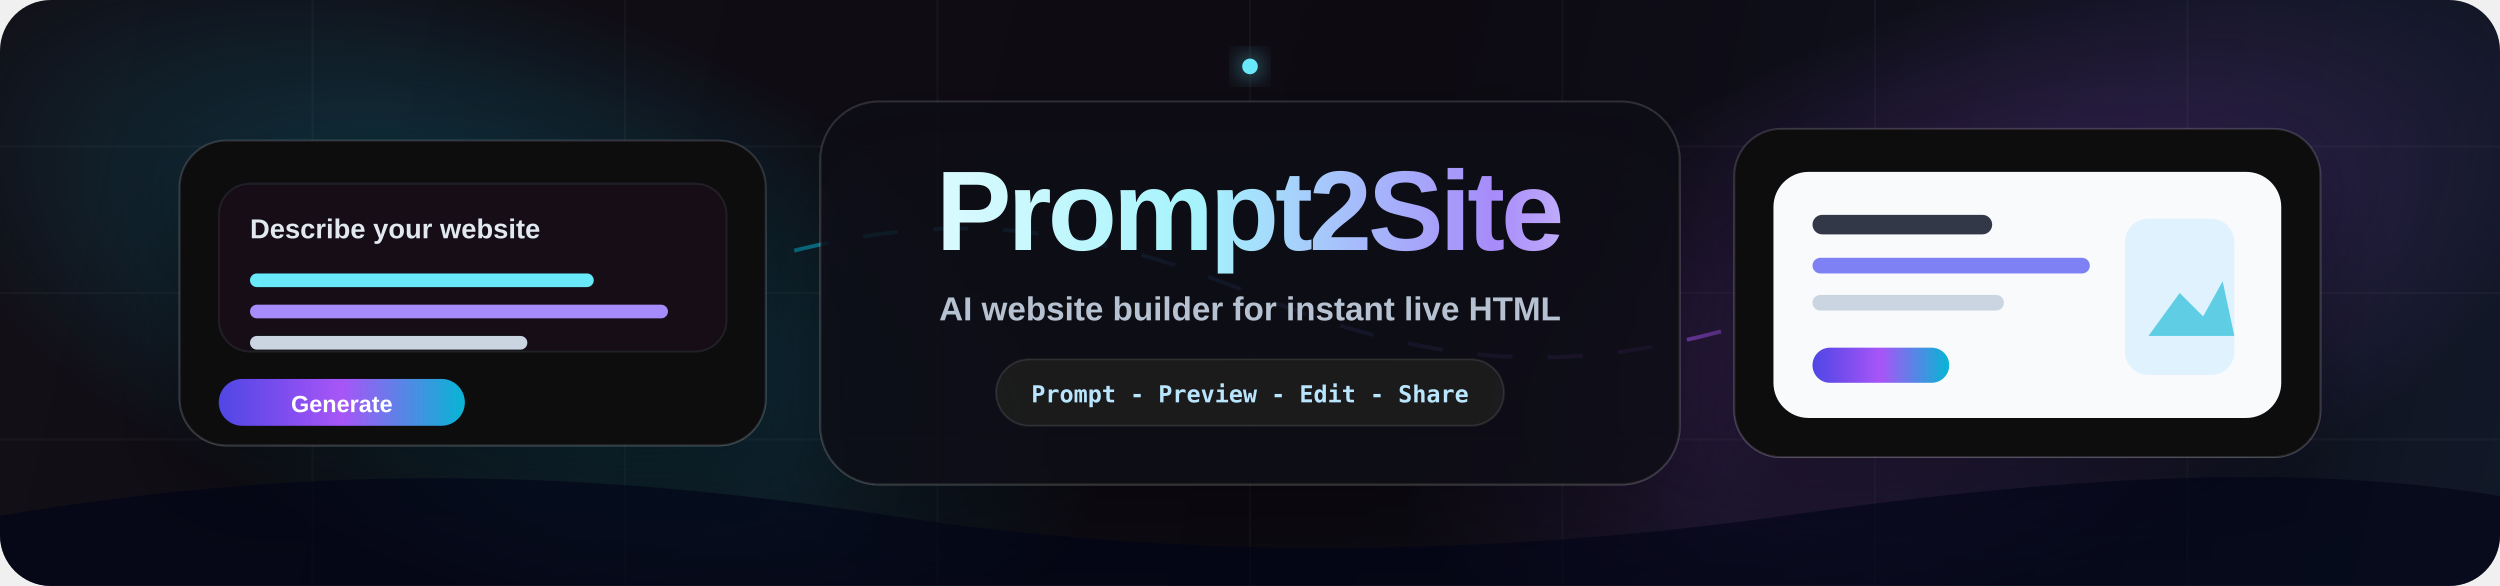
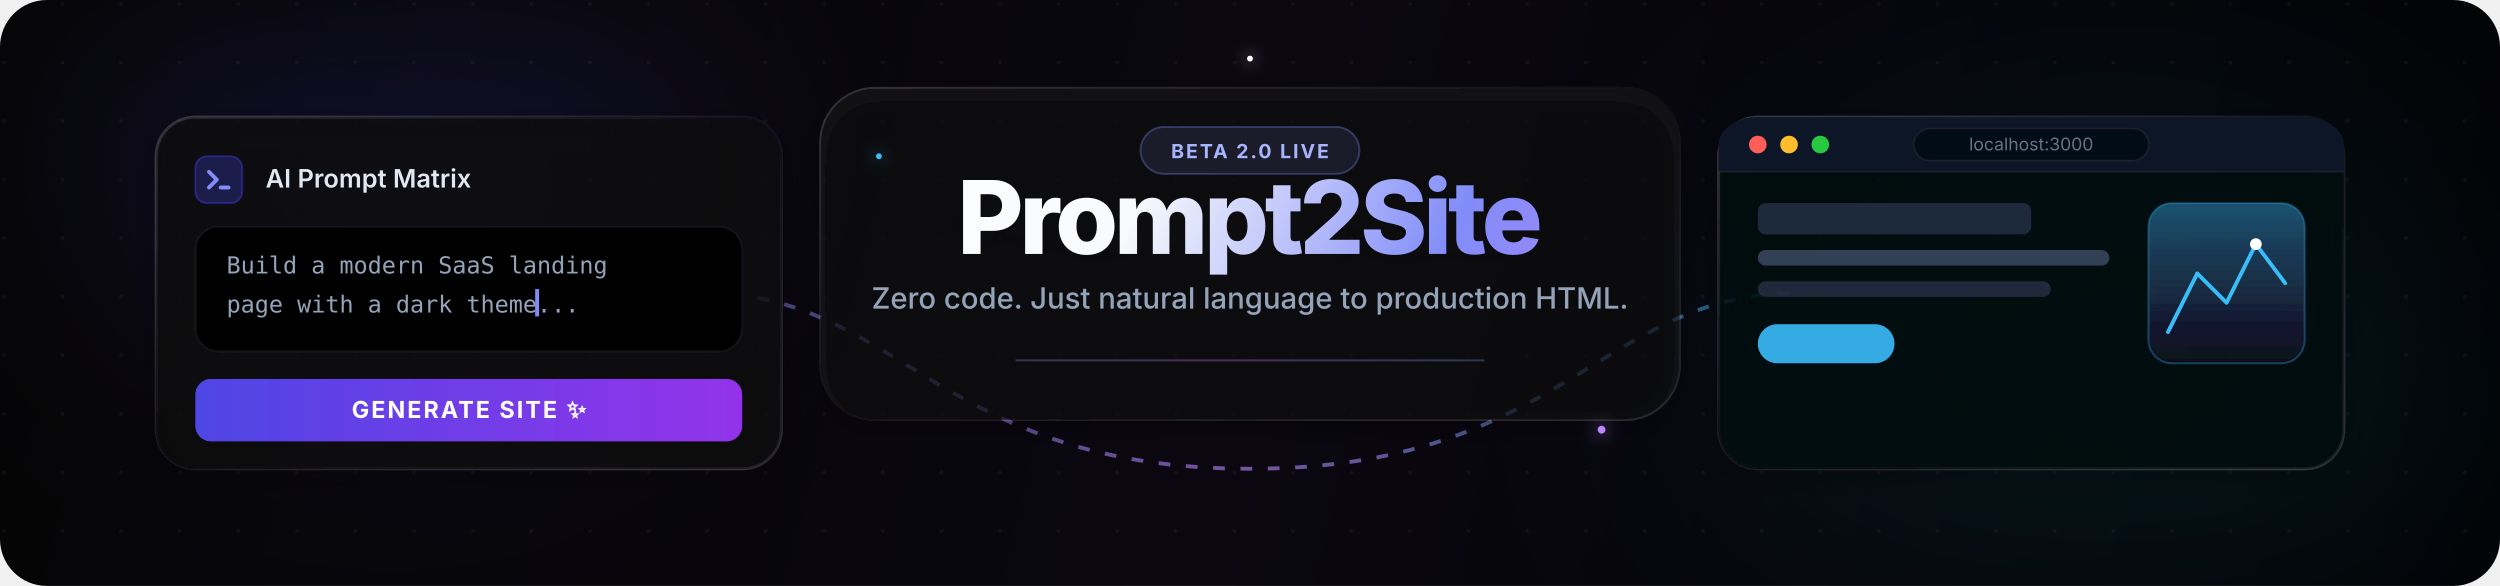
<svg xmlns="http://www.w3.org/2000/svg" width="1280" height="300" viewBox="0 0 1280 300" fill="none">
  <defs>
-     <linearGradient id="bg" x1="0" y1="0" x2="1280" y2="300" gradientUnits="userSpaceOnUse">
-       <stop offset="0" stop-color="#120F17" />
-       <stop offset="0.55" stop-color="#0D0A12" />
-       <stop offset="1" stop-color="#111827" />
+     <linearGradient id="bgBase" x1="0" y1="0" x2="1280" y2="300" gradientUnits="userSpaceOnUse">
+       <stop offset="0" stop-color="#050505" />
+       <stop offset="0.5" stop-color="#0A0710" />
+       <stop offset="1" stop-color="#020204" />
    </linearGradient>
-     <linearGradient id="brand" x1="390" y1="0" x2="890" y2="0" gradientUnits="userSpaceOnUse">
+     <linearGradient id="textShine" x1="400" y1="0" x2="880" y2="200" gradientUnits="userSpaceOnUse">
      <stop offset="0" stop-color="#FFFFFF" />
-       <stop offset="0.45" stop-color="#A5F3FC" />
-       <stop offset="0.75" stop-color="#A78BFA" />
-       <stop offset="1" stop-color="#FFFFFF" />
+       <stop offset="0.4" stop-color="#F8FAFC" />
+       <stop offset="0.7" stop-color="#818CF8" />
+       <stop offset="1" stop-color="#C084FC" />
    </linearGradient>
-     <linearGradient id="accent" x1="0" y1="0" x2="1" y2="0">
+     <linearGradient id="glassBorder" x1="0" y1="0" x2="100%" y2="100%">
+       <stop offset="0" stop-color="#FFFFFF" stop-opacity="0.15" />
+       <stop offset="0.5" stop-color="#FFFFFF" stop-opacity="0.02" />
+       <stop offset="1" stop-color="#FFFFFF" stop-opacity="0.1" />
+     </linearGradient>
+     <linearGradient id="btnGradient" x1="0" y1="0" x2="1" y2="0">
      <stop offset="0" stop-color="#4F46E5" />
-       <stop offset="0.5" stop-color="#A855F7" />
-       <stop offset="1" stop-color="#06B6D4" />
+       <stop offset="1" stop-color="#9333EA" />
    </linearGradient>
-     <linearGradient id="beam" x1="330" y1="150" x2="950" y2="150" gradientUnits="userSpaceOnUse">
-       <stop offset="0" stop-color="#06B6D4" stop-opacity="0" />
-       <stop offset="0.2" stop-color="#06B6D4" stop-opacity="0.9" />
-       <stop offset="0.8" stop-color="#A855F7" stop-opacity="0.9" />
-       <stop offset="1" stop-color="#A855F7" stop-opacity="0" />
+     <linearGradient id="wireframeGrad" x1="0" y1="0" x2="0" y2="1">
+       <stop offset="0" stop-color="#38BDF8" stop-opacity="0.4" />
+       <stop offset="1" stop-color="#818CF8" stop-opacity="0.05" />
    </linearGradient>
-     <radialGradient id="leftGlow" cx="0" cy="0" r="1" gradientUnits="userSpaceOnUse" gradientTransform="translate(260 150) rotate(20) scale(320 150)">
-       <stop offset="0" stop-color="#06B6D4" stop-opacity="0.3" />
-       <stop offset="1" stop-color="#06B6D4" stop-opacity="0" />
-     </radialGradient>
-     <radialGradient id="rightGlow" cx="0" cy="0" r="1" gradientUnits="userSpaceOnUse" gradientTransform="translate(1020 150) rotate(160) scale(320 150)">
-       <stop offset="0" stop-color="#A855F7" stop-opacity="0.3" />
-       <stop offset="1" stop-color="#A855F7" stop-opacity="0" />
-     </radialGradient>
-     <filter id="shadow" x="-20%" y="-30%" width="140%" height="170%">
-       <feDropShadow dx="0" dy="22" stdDeviation="22" flood-color="#000000" flood-opacity="0.38" />
+     <linearGradient id="pathGradient" x1="200" y1="0" x2="1080" y2="0" gradientUnits="userSpaceOnUse">
+       <stop offset="0" stop-color="#818CF8" stop-opacity="0" />
+       <stop offset="0.2" stop-color="#818CF8" stop-opacity="0.8" />
+       <stop offset="0.5" stop-color="#C084FC" stop-opacity="1" />
+       <stop offset="0.8" stop-color="#38BDF8" stop-opacity="0.8" />
+       <stop offset="1" stop-color="#38BDF8" stop-opacity="0" />
+     </linearGradient>
+     <filter id="meshGlowLeft" x="-50%" y="-50%" width="200%" height="200%">
+       <feGaussianBlur stdDeviation="60" result="blur" />
    </filter>
-     <filter id="glow" x="-80%" y="-80%" width="260%" height="260%">
-       <feGaussianBlur stdDeviation="6" result="blur" />
+     <filter id="meshGlowRight" x="-50%" y="-50%" width="200%" height="200%">
+       <feGaussianBlur stdDeviation="80" result="blur" />
+     </filter>
+     <filter id="softShadow" x="-20%" y="-20%" width="140%" height="140%">
+       <feDropShadow dx="0" dy="24" stdDeviation="32" flood-color="#000000" flood-opacity="0.6" />
+       <feDropShadow dx="0" dy="4" stdDeviation="8" flood-color="#000000" flood-opacity="0.4" />
+     </filter>
+     <filter id="intenseGlow" x="-50%" y="-50%" width="200%" height="200%">
+       <feGaussianBlur stdDeviation="4" result="blur" />
      <feMerge>
        <feMergeNode in="blur" />
        <feMergeNode in="SourceGraphic" />
      </feMerge>
    </filter>
-     <clipPath id="clip">
-       <rect width="1280" height="300" rx="26" />
+     <clipPath id="mainClip">
+       <rect width="1280" height="300" rx="24" />
    </clipPath>
  </defs>
-   <g clip-path="url(#clip)">
-     <rect width="1280" height="300" fill="url(#bg)" />
-     <rect width="1280" height="300" fill="url(#leftGlow)" />
-     <rect width="1280" height="300" fill="url(#rightGlow)" />
-     <g opacity="0.42" stroke="white" stroke-opacity="0.08">
-       <path d="M0 75H1280" />
-       <path d="M0 150H1280" />
-       <path d="M0 225H1280" />
-       <path d="M160 0V300" />
-       <path d="M320 0V300" />
-       <path d="M480 0V300" />
-       <path d="M640 0V300" />
-       <path d="M800 0V300" />
-       <path d="M960 0V300" />
-       <path d="M1120 0V300" />
+   <g clip-path="url(#mainClip)">
+     <rect width="1280" height="300" fill="url(#bgBase)" />
+     <circle cx="200" cy="50" r="150" fill="#4F46E5" opacity="0.15" filter="url(#meshGlowLeft)">
+       <animate attributeName="cx" values="200; 250; 200" dur="8s" repeatCount="indefinite" calcMode="spline" keySplines="0.4 0 0.6 1; 0.4 0 0.6 1" />
+       <animate attributeName="cy" values="50; 80; 50" dur="10s" repeatCount="indefinite" calcMode="spline" keySplines="0.4 0 0.6 1; 0.4 0 0.6 1" />
+     </circle>
+     <circle cx="1080" cy="250" r="180" fill="#06B6D4" opacity="0.12" filter="url(#meshGlowRight)">
+       <animate attributeName="cx" values="1080; 1030; 1080" dur="9s" repeatCount="indefinite" calcMode="spline" keySplines="0.4 0 0.6 1; 0.4 0 0.6 1" />
+       <animate attributeName="cy" values="250; 200; 250" dur="11s" repeatCount="indefinite" calcMode="spline" keySplines="0.4 0 0.6 1; 0.4 0 0.6 1" />
+     </circle>
+     <pattern id="dotGrid" x="0" y="0" width="30" height="30" patternUnits="userSpaceOnUse">
+       <circle cx="2" cy="2" r="1" fill="#FFFFFF" opacity="0.04" />
+     </pattern>
+     <rect width="1280" height="300" fill="url(#dotGrid)" />
+     <path id="connectionLine" d="M 360 150 C 460 150, 480 240, 640 240 C 800 240, 820 150, 920 150" fill="none" stroke="url(#pathGradient)" stroke-width="2" stroke-dasharray="6 8" opacity="0.6" />
+     <g filter="url(#intenseGlow)">
+       <circle r="4" fill="#38BDF8">
+         <animateMotion dur="3s" repeatCount="indefinite" keyPoints="0;1" keyTimes="0;1" calcMode="linear">
+           <mpath href="#connectionLine" />
+         </animateMotion>
+         <animate attributeName="opacity" values="0;1;1;0" keyTimes="0;0.2;0.8;1" dur="3s" repeatCount="indefinite" />
+       </circle>
    </g>
-     <path d="M338 150C456 106 532 106 640 150C748 194 824 194 942 150" stroke="url(#beam)" stroke-width="2" stroke-dasharray="18 18">
-       <animate attributeName="stroke-dashoffset" values="0;-144" dur="5s" repeatCount="indefinite" />
-     </path>
-     <g filter="url(#shadow)">
-       <animateTransform attributeName="transform" type="translate" values="0 0;0 -6;0 0" dur="5s" repeatCount="indefinite" />
-       <rect x="92" y="72" width="300" height="156" rx="24" fill="#0C0A0F" stroke="white" stroke-opacity="0.14" />
-       <rect x="112" y="94" width="260" height="86" rx="16" fill="#120F17" stroke="white" stroke-opacity="0.08" />
-       <text x="128" y="122" font-family="Arial, sans-serif" font-size="14" font-weight="700" fill="#E2E8F0">Describe your website</text>
-       <rect x="128" y="140" width="176" height="7" rx="3.5" fill="#67E8F9">
-         <animate attributeName="opacity" values="0.35;1;0.35" dur="3s" repeatCount="indefinite" />
+     <g filter="url(#softShadow)">
+       <animateTransform attributeName="transform" type="translate" values="0 0; 0 -8; 0 0" dur="6s" repeatCount="indefinite" calcMode="spline" keySplines="0.45 0 0.55 1; 0.45 0 0.55 1" />
+       <rect x="80" y="60" width="320" height="180" rx="20" fill="#0A0812" fill-opacity="0.75" stroke="url(#glassBorder)" stroke-width="1.5" style="backdrop-filter: blur(12px);" />
+       <rect x="100" y="80" width="24" height="24" rx="6" fill="#1E1B4B" stroke="#4338CA" stroke-opacity="0.5" />
+       <path d="M107 88 L111 92 L107 96 M113 96 L117 96" stroke="#818CF8" stroke-width="2" stroke-linecap="round" stroke-linejoin="round" fill="none" />
+       <text x="136" y="96" font-family="system-ui, -apple-system, sans-serif" font-size="13" font-weight="600" fill="#E2E8F0">AI Prompt Matrix</text>
+       <rect x="100" y="116" width="280" height="64" rx="12" fill="#030305" stroke="#FFFFFF" stroke-opacity="0.06" />
+       <text x="116" y="140" font-family="ui-monospace, SFMono-Regular, monospace" font-size="12" font-weight="500" fill="#94A3B8">
+         Build a modern SaaS landing<tspan x="116" dy="20">page with a dark theme...</tspan>
+       </text>
+       <rect x="274" y="148" width="2" height="14" fill="#818CF8">
+         <animate attributeName="opacity" values="1;0;1" dur="1s" repeatCount="indefinite" />
      </rect>
-       <rect x="128" y="156" width="214" height="7" rx="3.5" fill="#A78BFA">
-         <animate attributeName="opacity" values="0.35;1;0.35" dur="3s" begin="0.35s" repeatCount="indefinite" />
-       </rect>
-       <rect x="128" y="172" width="142" height="7" rx="3.5" fill="#CBD5E1">
-         <animate attributeName="opacity" values="0.35;1;0.35" dur="3s" begin="0.7s" repeatCount="indefinite" />
-       </rect>
-       <rect x="112" y="194" width="126" height="24" rx="12" fill="url(#accent)" />
-       <text x="175" y="211" text-anchor="middle" font-family="Arial, sans-serif" font-size="12" font-weight="800" fill="#FFFFFF">Generate</text>
+       <rect x="100" y="194" width="280" height="32" rx="8" fill="url(#btnGradient)" />
+       <text x="240" y="214" text-anchor="middle" font-family="system-ui, -apple-system, sans-serif" font-size="12" font-weight="700" fill="#FFFFFF" letter-spacing="1">GENERATE SITE ✨</text>
    </g>
-     <g filter="url(#shadow)">
-       <rect x="420" y="52" width="440" height="196" rx="30" fill="#08070C" fill-opacity="0.86" stroke="white" stroke-opacity="0.13" />
-       <rect x="420" y="52" width="440" height="196" rx="30" fill="#FFFFFF" opacity="0.03">
-         <animate attributeName="opacity" values="0.03;0.08;0.03" dur="4s" repeatCount="indefinite" />
-       </rect>
-       <text x="640" y="128" text-anchor="middle" font-family="Arial, sans-serif" font-size="58" font-weight="800" letter-spacing="-2" fill="url(#brand)">Prompt2Site</text>
-       <text x="640" y="164" text-anchor="middle" font-family="Arial, sans-serif" font-size="17" font-weight="600" fill="#B6C2D1">AI website builder for instant live HTML</text>
-       <rect x="510" y="184" width="260" height="34" rx="17" fill="white" fill-opacity="0.055" stroke="white" stroke-opacity="0.1" />
-       <text x="640" y="206" text-anchor="middle" font-family="Consolas, monospace" font-size="12" font-weight="800" fill="#BAE6FD">Prompt - Preview - Edit - Share</text>
+     <g filter="url(#softShadow)">
+       <animateTransform attributeName="transform" type="translate" values="0 -6; 0 6; 0 -6" dur="7s" repeatCount="indefinite" calcMode="spline" keySplines="0.45 0 0.55 1; 0.45 0 0.55 1" />
+       <rect x="880" y="60" width="320" height="180" rx="20" fill="#050810" fill-opacity="0.8" stroke="url(#glassBorder)" stroke-width="1.5" />
+       <rect x="880" y="60" width="320" height="28" rx="20" fill="#111827" />
+       <rect x="880" y="74" width="320" height="14" fill="#111827" />
+       <path d="M880 88 L1200 88" stroke="#FFFFFF" stroke-opacity="0.05" stroke-width="1" />
+       <circle cx="900" cy="74" r="4.5" fill="#FF5F56" />
+       <circle cx="916" cy="74" r="4.5" fill="#FFBD2E" />
+       <circle cx="932" cy="74" r="4.5" fill="#27C93F" />
+       <rect x="980" y="66" width="120" height="16" rx="8" fill="#030712" stroke="#FFFFFF" stroke-opacity="0.05" />
+       <text x="1040" y="77" text-anchor="middle" font-family="system-ui, -apple-system, sans-serif" font-size="9" fill="#64748B">localhost:3000</text>
+       <rect x="900" y="104" width="140" height="16" rx="4" fill="#1E293B" />
+       <rect x="900" y="128" width="180" height="8" rx="4" fill="#334155" />
+       <rect x="900" y="144" width="150" height="8" rx="4" fill="#334155" opacity="0.6" />
+       <rect x="900" y="166" width="70" height="20" rx="10" fill="#38BDF8" opacity="0.9" />
+       <rect x="1100" y="104" width="80" height="82" rx="12" fill="url(#wireframeGrad)" stroke="#38BDF8" stroke-opacity="0.3" stroke-width="1" />
+       <path d="M1110 170 L1125 140 L1140 155 L1155 125 L1170 145" fill="none" stroke="#38BDF8" stroke-width="2" stroke-linecap="round" stroke-linejoin="round" />
+       <circle cx="1155" cy="125" r="3" fill="#FFFFFF" />
    </g>
-     <g filter="url(#shadow)">
-       <animateTransform attributeName="transform" type="translate" values="0 0;0 6;0 0" dur="5.5s" repeatCount="indefinite" />
-       <rect x="888" y="66" width="300" height="168" rx="24" fill="#0C0A0F" stroke="white" stroke-opacity="0.14" />
-       <rect x="908" y="88" width="260" height="126" rx="18" fill="#F8FAFC" />
-       <rect x="928" y="110" width="92" height="10" rx="5" fill="#111827" opacity="0.85" />
-       <rect x="928" y="132" width="142" height="8" rx="4" fill="#6366F1" opacity="0.82" />
-       <rect x="928" y="151" width="98" height="8" rx="4" fill="#CBD5E1" />
-       <rect x="928" y="178" width="70" height="18" rx="9" fill="url(#accent)" />
-       <rect x="1088" y="112" width="56" height="80" rx="12" fill="#E0F2FE" />
-       <path d="M1100 172L1116 150L1128 162L1138 144L1144 172H1100Z" fill="#06B6D4" opacity="0.6" />
+     <g filter="url(#softShadow)">
+       <animateTransform attributeName="transform" type="translate" values="0 4; 0 -4; 0 4" dur="8s" repeatCount="indefinite" calcMode="spline" keySplines="0.45 0 0.55 1; 0.45 0 0.55 1" />
+       <rect x="420" y="45" width="440" height="170" rx="28" fill="#0A0A0E" fill-opacity="0.6" stroke="url(#glassBorder)" stroke-width="1" style="backdrop-filter: blur(16px);" />
+       <rect x="420" y="45" width="440" height="170" rx="28" fill="url(#textShine)" opacity="0.02" />
+       <rect x="584" y="65" width="112" height="24" rx="12" fill="#818CF8" fill-opacity="0.1" stroke="#818CF8" stroke-opacity="0.3" />
+       <text x="640" y="81" text-anchor="middle" font-family="system-ui, -apple-system, sans-serif" font-size="10" font-weight="700" fill="#A5B4FC" letter-spacing="1">BETA 2.0 LIVE</text>
+       <text x="640" y="130" text-anchor="middle" font-family="system-ui, -apple-system, sans-serif" font-size="52" font-weight="800" letter-spacing="-0.04em" fill="url(#textShine)">
+         Prompt2Site
+       </text>
+       <text x="640" y="158" text-anchor="middle" font-family="system-ui, -apple-system, sans-serif" font-size="15" font-weight="500" fill="#94A3B8">
+         Zero code. Just natural language to production HTML.
+       </text>
+       <rect x="520" y="184" width="240" height="1" fill="url(#pathGradient)" opacity="0.3" />
    </g>
-     <circle cx="640" cy="34" r="4" fill="#67E8F9" filter="url(#glow)">
-       <animate attributeName="opacity" values="0.35;1;0.35" dur="2.8s" repeatCount="indefinite" />
-       <animate attributeName="r" values="3;5;3" dur="2.8s" repeatCount="indefinite" />
-     </circle>
-     <path d="M0 264C168 236 304 241 456 264C600 286 758 286 914 264C1068 242 1184 238 1280 254V300H0V264Z" fill="#020617" fill-opacity="0.66" />
+     <g filter="url(#intenseGlow)">
+       <circle cx="450" cy="80" r="1.5" fill="#38BDF8">
+         <animate attributeName="opacity" values="0.2;1;0.2" dur="3s" repeatCount="indefinite" begin="0s" />
+       </circle>
+       <circle cx="820" cy="220" r="2" fill="#C084FC">
+         <animate attributeName="opacity" values="0.2;1;0.2" dur="4s" repeatCount="indefinite" begin="1s" />
+       </circle>
+       <circle cx="640" cy="30" r="1.5" fill="#FFFFFF">
+         <animate attributeName="opacity" values="0.1;0.8;0.1" dur="2s" repeatCount="indefinite" begin="0.5s" />
+       </circle>
+     </g>
  </g>
</svg>
